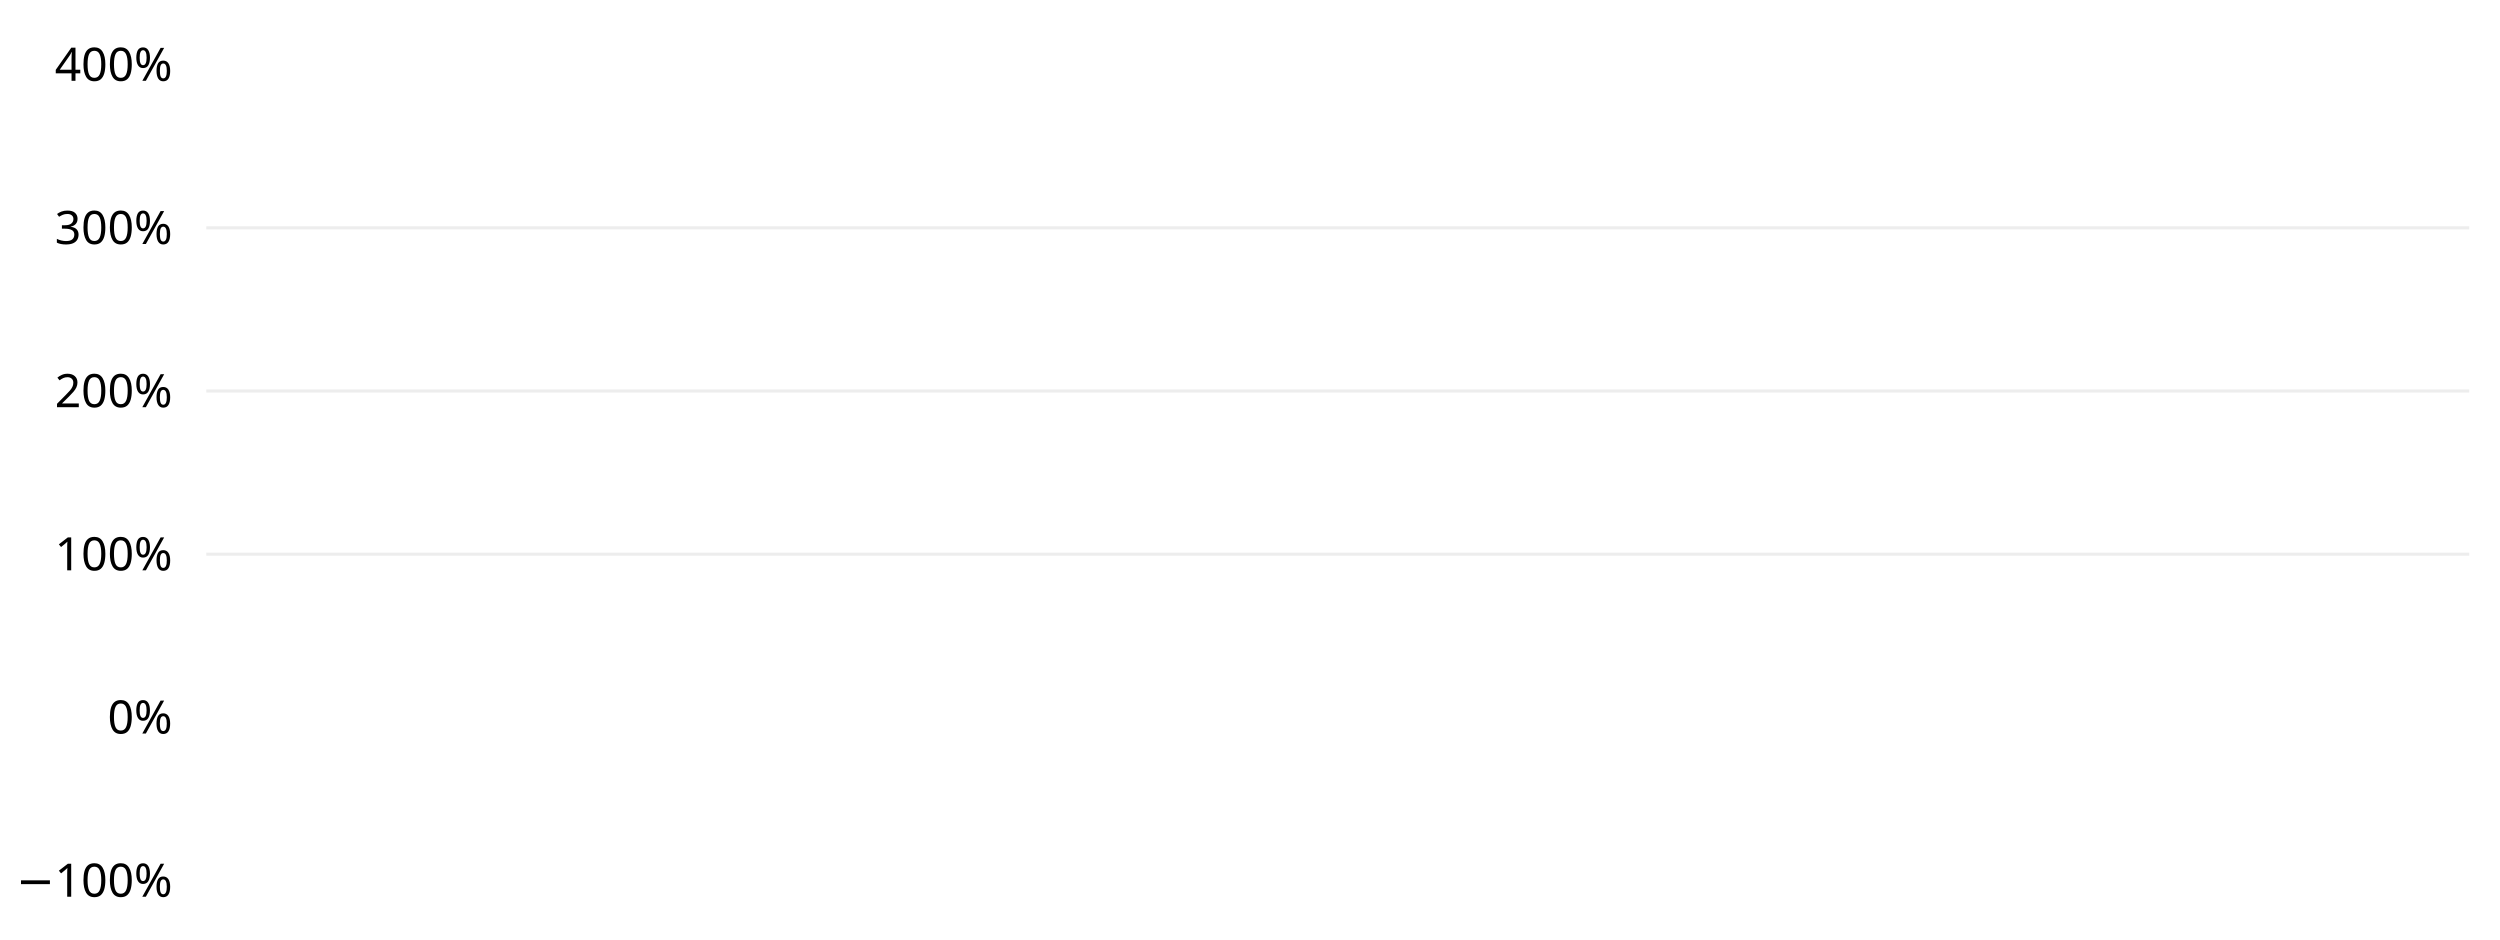
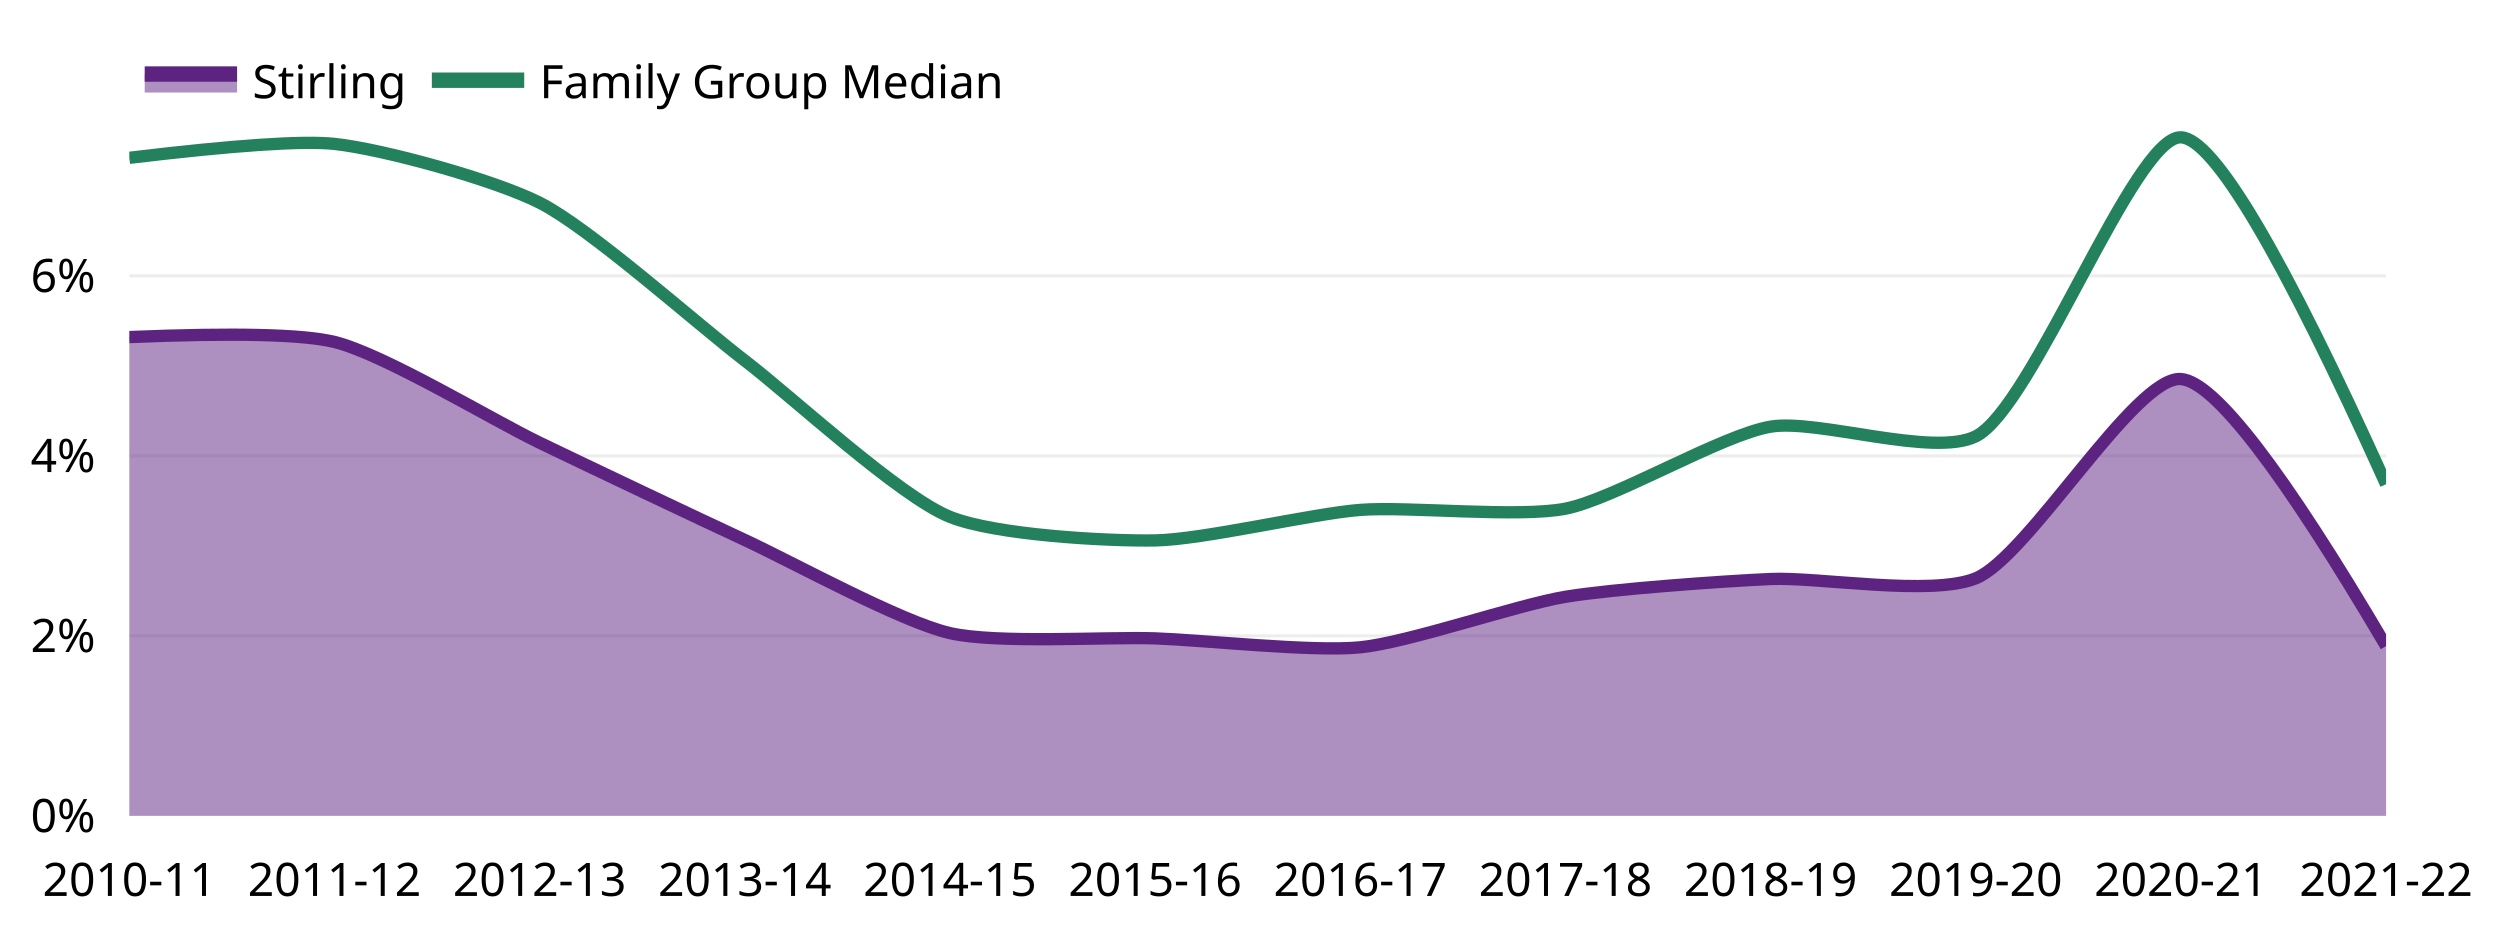
<svg xmlns="http://www.w3.org/2000/svg" class="main-svg" width="812" height="305" style="" viewBox="0 0 812 305">
  <rect x="0" y="0" width="812" height="305" style="fill: rgb(255, 255, 255); fill-opacity: 1;" />
-   <defs id="defs-f1eb33">
+   <defs id="defs-df00f4">
    <g class="clips">
-       <clipPath id="clipf1eb33xyplot" class="plotclip">
-         <rect width="735" height="265" />
-       </clipPath>
-       <clipPath class="axesclip" id="clipf1eb33x">
-         <rect x="67" y="0" width="735" height="305" />
-       </clipPath>
-       <clipPath class="axesclip" id="clipf1eb33y">
-         <rect x="0" y="21" width="812" height="265" />
-       </clipPath>
-       <clipPath class="axesclip" id="clipf1eb33xy">
-         <rect x="67" y="21" width="735" height="265" />
+       <clipPath id="clipdf00f4xyplot" class="plotclip">
+         <rect width="733" height="232" />
+       </clipPath>
+       <clipPath class="axesclip" id="clipdf00f4x">
+         <rect x="42" y="0" width="733" height="305" />
+       </clipPath>
+       <clipPath class="axesclip" id="clipdf00f4y">
+         <rect x="0" y="33" width="812" height="232" />
+       </clipPath>
+       <clipPath class="axesclip" id="clipdf00f4xy">
+         <rect x="42" y="33" width="733" height="232" />
      </clipPath>
    </g>
    <g class="gradients" />
    <g class="patterns" />
  </defs>
  <g class="bglayer">
-     <rect class="bg" x="57" y="11" width="755" height="285" style="fill: rgb(0, 0, 0); fill-opacity: 0; stroke-width: 0;" />
+     <rect class="bg" x="32" y="23" width="753" height="252" style="fill: rgb(0, 0, 0); fill-opacity: 0; stroke-width: 0;" />
  </g>
  <g class="layer-below">
    <g class="imagelayer" />
    <g class="shapelayer" />
  </g>
  <g class="cartesianlayer">
    <g class="subplot xy">
      <g class="layer-subplot">
        <g class="shapelayer" />
        <g class="imagelayer" />
      </g>
      <g class="gridlayer">
-         <g class="x" />
+         <g class="x">
+           <path class="xgrid crisp" transform="translate(108.64,0)" d="M0,33v232" style="stroke: rgb(255, 255, 255); stroke-opacity: 1; stroke-width: 1px;" />
+           <path class="xgrid crisp" transform="translate(175.27,0)" d="M0,33v232" style="stroke: rgb(255, 255, 255); stroke-opacity: 1; stroke-width: 1px;" />
+           <path class="xgrid crisp" transform="translate(241.91,0)" d="M0,33v232" style="stroke: rgb(255, 255, 255); stroke-opacity: 1; stroke-width: 1px;" />
+           <path class="xgrid crisp" transform="translate(308.55,0)" d="M0,33v232" style="stroke: rgb(255, 255, 255); stroke-opacity: 1; stroke-width: 1px;" />
+           <path class="xgrid crisp" transform="translate(375.18,0)" d="M0,33v232" style="stroke: rgb(255, 255, 255); stroke-opacity: 1; stroke-width: 1px;" />
+           <path class="xgrid crisp" transform="translate(441.82,0)" d="M0,33v232" style="stroke: rgb(255, 255, 255); stroke-opacity: 1; stroke-width: 1px;" />
+           <path class="xgrid crisp" transform="translate(508.45,0)" d="M0,33v232" style="stroke: rgb(255, 255, 255); stroke-opacity: 1; stroke-width: 1px;" />
+           <path class="xgrid crisp" transform="translate(575.09,0)" d="M0,33v232" style="stroke: rgb(255, 255, 255); stroke-opacity: 1; stroke-width: 1px;" />
+           <path class="xgrid crisp" transform="translate(641.73,0)" d="M0,33v232" style="stroke: rgb(255, 255, 255); stroke-opacity: 1; stroke-width: 1px;" />
+           <path class="xgrid crisp" transform="translate(708.36,0)" d="M0,33v232" style="stroke: rgb(255, 255, 255); stroke-opacity: 1; stroke-width: 1px;" />
+         </g>
        <g class="y">
-           <path class="ygrid crisp" transform="translate(0,180)" d="M67,0h735" style="stroke: rgb(237, 237, 237); stroke-opacity: 1; stroke-width: 1px;" />
-           <path class="ygrid crisp" transform="translate(0,127)" d="M67,0h735" style="stroke: rgb(237, 237, 237); stroke-opacity: 1; stroke-width: 1px;" />
-           <path class="ygrid crisp" transform="translate(0,74)" d="M67,0h735" style="stroke: rgb(237, 237, 237); stroke-opacity: 1; stroke-width: 1px;" />
+           <path class="ygrid crisp" transform="translate(0,206.53)" d="M42,0h733" style="stroke: rgb(237, 237, 237); stroke-opacity: 1; stroke-width: 1px;" />
+           <path class="ygrid crisp" transform="translate(0,148.07)" d="M42,0h733" style="stroke: rgb(237, 237, 237); stroke-opacity: 1; stroke-width: 1px;" />
+           <path class="ygrid crisp" transform="translate(0,89.6)" d="M42,0h733" style="stroke: rgb(237, 237, 237); stroke-opacity: 1; stroke-width: 1px;" />
        </g>
      </g>
      <g class="zerolinelayer">
-         <path class="yzl zl crisp" transform="translate(0,233)" d="M67,0h735" style="stroke: rgb(255, 255, 255); stroke-opacity: 1; stroke-width: 2px;" />
+         <path class="yzl zl crisp" transform="translate(0,265)" d="M42,0h733" style="stroke: rgb(255, 255, 255); stroke-opacity: 1; stroke-width: 2px;" />
      </g>
      <path class="xlines-below" />
      <path class="ylines-below" />
      <g class="overlines-below" />
      <g class="xaxislayer-below" />
      <g class="yaxislayer-below" />
      <g class="overaxes-below" />
-       <g class="plot" transform="translate(67,21)" clip-path="url(#clipf1eb33xyplot)" />
+       <g class="plot" transform="translate(42,33)" clip-path="url(#clipdf00f4xyplot)">
+         <g class="scatterlayer mlayer">
+           <g class="trace scatter trace1b762d" style="stroke-miterlimit: 2;">
+             <g class="fills">
+               <g>
+                 <path class="js-fill" d="M733,232L0,232L0,76.48Q51.49,74.36 66.64,78.07C82.63,81.99 117.7,103.28 133.27,110.8C148.79,118.29 184.33,135.16 199.91,142.39C215.43,149.59 250.62,168.98 266.55,172.64C281.75,176.13 317.63,173.8 333.18,174.34C348.73,174.88 384.38,178.78 399.82,177.25C415.48,175.7 450.8,163.43 466.45,160.84C481.9,158.28 517.53,155.76 533.09,155.06C548.62,154.36 585.27,160.73 599.73,154.84C616.8,147.88 651.4,89.03 666.36,90.11Q682.6,91.29 733,176.85" style="fill: rgb(93, 35, 129); fill-opacity: 0.5; stroke-width: 0;" />
+               </g>
+             </g>
+             <g class="errorbars" />
+             <g class="lines">
+               <path class="js-line" d="M0,76.48Q51.49,74.36 66.64,78.07C82.63,81.99 117.7,103.28 133.27,110.8C148.79,118.29 184.33,135.16 199.91,142.39C215.43,149.59 250.62,168.98 266.55,172.64C281.75,176.13 317.63,173.8 333.18,174.34C348.73,174.88 384.38,178.78 399.82,177.25C415.48,175.7 450.8,163.43 466.45,160.84C481.9,158.28 517.53,155.76 533.09,155.06C548.62,154.36 585.27,160.73 599.73,154.84C616.8,147.88 651.4,89.03 666.36,90.11Q682.6,91.29 733,176.85" style="vector-effect: non-scaling-stroke; fill: none; stroke: rgb(93, 35, 129); stroke-opacity: 1; stroke-width: 4px; opacity: 1;" />
+             </g>
+             <g class="points" />
+             <g class="text" />
+           </g>
+           <g class="trace scatter trace9cf17a" style="stroke-miterlimit: 2; opacity: 1;">
+             <g class="fills" />
+             <g class="errorbars" />
+             <g class="lines">
+               <path class="js-line" d="M0,18.26Q51.23,12.11 66.64,13.74C82.33,15.41 118.4,25.33 133.27,32.84C149.64,41.11 184.35,72.2 199.91,84.12C215.44,96.01 250.04,128.23 266.55,134.88C281.33,140.83 317.65,142.79 333.18,142.53C348.75,142.27 384.23,133.81 399.82,132.61C415.33,131.42 451.18,135.21 466.45,132.22C482.3,129.12 517.25,108.24 533.09,105.58C548.37,103.01 585.83,115.63 599.73,108.72C618.19,99.54 651.2,11.09 666.36,11.6Q682.34,12.14 733,124.28" style="vector-effect: non-scaling-stroke; fill: none; stroke: rgb(35, 129, 93); stroke-opacity: 1; stroke-width: 4px; opacity: 1;" />
+             </g>
+             <g class="points" />
+             <g class="text" />
+           </g>
+         </g>
+       </g>
      <g class="overplot" />
      <path class="xlines-above crisp" d="M0,0" style="fill: none;" />
      <path class="ylines-above crisp" d="M0,0" style="fill: none;" />
      <g class="overlines-above" />
      <g class="xaxislayer-above">
        <g class="xtick">
-           <text text-anchor="middle" x="0" y="312" transform="translate(67,0)" style="font-family: 'Segoe UI Semibold'; font-size: 15px; fill: rgb(0, 0, 0); fill-opacity: 1; white-space: pre; opacity: 1;" />
+           <text text-anchor="middle" x="0" y="291" transform="translate(42,0)" style="font-family: 'Segoe UI Semibold'; font-size: 15px; fill: rgb(0, 0, 0); fill-opacity: 1; white-space: pre; opacity: 1;">2010-11</text>
+         </g>
+         <g class="xtick">
+           <text text-anchor="middle" x="0" y="291" transform="translate(108.64,0)" style="font-family: 'Segoe UI Semibold'; font-size: 15px; fill: rgb(0, 0, 0); fill-opacity: 1; white-space: pre; opacity: 1;">2011-12</text>
+         </g>
+         <g class="xtick">
+           <text text-anchor="middle" x="0" y="291" transform="translate(175.27,0)" style="font-family: 'Segoe UI Semibold'; font-size: 15px; fill: rgb(0, 0, 0); fill-opacity: 1; white-space: pre; opacity: 1;">2012-13</text>
+         </g>
+         <g class="xtick">
+           <text text-anchor="middle" x="0" y="291" transform="translate(241.91,0)" style="font-family: 'Segoe UI Semibold'; font-size: 15px; fill: rgb(0, 0, 0); fill-opacity: 1; white-space: pre; opacity: 1;">2013-14</text>
+         </g>
+         <g class="xtick">
+           <text text-anchor="middle" x="0" y="291" transform="translate(308.55,0)" style="font-family: 'Segoe UI Semibold'; font-size: 15px; fill: rgb(0, 0, 0); fill-opacity: 1; white-space: pre; opacity: 1;">2014-15</text>
+         </g>
+         <g class="xtick">
+           <text text-anchor="middle" x="0" y="291" transform="translate(375.18,0)" style="font-family: 'Segoe UI Semibold'; font-size: 15px; fill: rgb(0, 0, 0); fill-opacity: 1; white-space: pre; opacity: 1;">2015-16</text>
+         </g>
+         <g class="xtick">
+           <text text-anchor="middle" x="0" y="291" transform="translate(441.82,0)" style="font-family: 'Segoe UI Semibold'; font-size: 15px; fill: rgb(0, 0, 0); fill-opacity: 1; white-space: pre; opacity: 1;">2016-17</text>
+         </g>
+         <g class="xtick">
+           <text text-anchor="middle" x="0" y="291" transform="translate(508.45,0)" style="font-family: 'Segoe UI Semibold'; font-size: 15px; fill: rgb(0, 0, 0); fill-opacity: 1; white-space: pre; opacity: 1;">2017-18</text>
+         </g>
+         <g class="xtick">
+           <text text-anchor="middle" x="0" y="291" transform="translate(575.09,0)" style="font-family: 'Segoe UI Semibold'; font-size: 15px; fill: rgb(0, 0, 0); fill-opacity: 1; white-space: pre; opacity: 1;">2018-19</text>
+         </g>
+         <g class="xtick">
+           <text text-anchor="middle" x="0" y="291" transform="translate(641.73,0)" style="font-family: 'Segoe UI Semibold'; font-size: 15px; fill: rgb(0, 0, 0); fill-opacity: 1; white-space: pre; opacity: 1;">2019-20</text>
+         </g>
+         <g class="xtick">
+           <text text-anchor="middle" x="0" y="291" transform="translate(708.36,0)" style="font-family: 'Segoe UI Semibold'; font-size: 15px; fill: rgb(0, 0, 0); fill-opacity: 1; white-space: pre; opacity: 1;">2020-21</text>
+         </g>
+         <g class="xtick">
+           <text text-anchor="middle" x="0" y="291" transform="translate(775,0)" style="font-family: 'Segoe UI Semibold'; font-size: 15px; fill: rgb(0, 0, 0); fill-opacity: 1; white-space: pre; opacity: 1;">2021-22</text>
        </g>
      </g>
      <g class="yaxislayer-above">
        <g class="ytick">
-           <text text-anchor="end" x="56" y="5.25" transform="translate(0,286)" style="font-family: 'Segoe UI Semibold'; font-size: 15px; fill: rgb(0, 0, 0); fill-opacity: 1; white-space: pre; opacity: 1;">−100%</text>
-         </g>
-         <g class="ytick">
-           <text text-anchor="end" x="56" y="5.25" style="font-family: 'Segoe UI Semibold'; font-size: 15px; fill: rgb(0, 0, 0); fill-opacity: 1; white-space: pre; opacity: 1;" transform="translate(0,233)">0%</text>
-         </g>
-         <g class="ytick">
-           <text text-anchor="end" x="56" y="5.25" style="font-family: 'Segoe UI Semibold'; font-size: 15px; fill: rgb(0, 0, 0); fill-opacity: 1; white-space: pre; opacity: 1;" transform="translate(0,180)">100%</text>
-         </g>
-         <g class="ytick">
-           <text text-anchor="end" x="56" y="5.25" style="font-family: 'Segoe UI Semibold'; font-size: 15px; fill: rgb(0, 0, 0); fill-opacity: 1; white-space: pre; opacity: 1;" transform="translate(0,127)">200%</text>
-         </g>
-         <g class="ytick">
-           <text text-anchor="end" x="56" y="5.25" style="font-family: 'Segoe UI Semibold'; font-size: 15px; fill: rgb(0, 0, 0); fill-opacity: 1; white-space: pre; opacity: 1;" transform="translate(0,74)">300%</text>
-         </g>
-         <g class="ytick">
-           <text text-anchor="end" x="56" y="5.25" style="font-family: 'Segoe UI Semibold'; font-size: 15px; fill: rgb(0, 0, 0); fill-opacity: 1; white-space: pre; opacity: 1;" transform="translate(0,21)">400%</text>
+           <text text-anchor="end" x="31" y="5.25" transform="translate(0,265)" style="font-family: 'Segoe UI Semibold'; font-size: 15px; fill: rgb(0, 0, 0); fill-opacity: 1; white-space: pre; opacity: 1;">0%</text>
+         </g>
+         <g class="ytick">
+           <text text-anchor="end" x="31" y="5.25" style="font-family: 'Segoe UI Semibold'; font-size: 15px; fill: rgb(0, 0, 0); fill-opacity: 1; white-space: pre; opacity: 1;" transform="translate(0,206.53)">2%</text>
+         </g>
+         <g class="ytick">
+           <text text-anchor="end" x="31" y="5.25" style="font-family: 'Segoe UI Semibold'; font-size: 15px; fill: rgb(0, 0, 0); fill-opacity: 1; white-space: pre; opacity: 1;" transform="translate(0,148.07)">4%</text>
+         </g>
+         <g class="ytick">
+           <text text-anchor="end" x="31" y="5.25" style="font-family: 'Segoe UI Semibold'; font-size: 15px; fill: rgb(0, 0, 0); fill-opacity: 1; white-space: pre; opacity: 1;" transform="translate(0,89.6)">6%</text>
        </g>
      </g>
      <g class="overaxes-above" />
    </g>
  </g>
  <g class="polarlayer" />
  <g class="smithlayer" />
  <g class="ternarylayer" />
  <g class="geolayer" />
  <g class="funnelarealayer" />
  <g class="pielayer" />
  <g class="iciclelayer" />
  <g class="treemaplayer" />
  <g class="sunburstlayer" />
  <g class="glimages" />
-   <defs id="topdefs-f1eb33">
+   <defs id="topdefs-df00f4">
    <g class="clips" />
+     <clipPath id="legenddf00f4">
+       <rect width="285" height="33" x="0" y="0" />
+     </clipPath>
  </defs>
  <g class="layer-above">
    <g class="imagelayer" />
    <g class="shapelayer" />
  </g>
  <g class="infolayer">
+     <g class="legend" pointer-events="all" transform="translate(42,9.8)">
+       <rect class="bg" shape-rendering="crispEdges" width="285" height="33" x="0" y="0" style="stroke: rgb(68, 68, 68); stroke-opacity: 1; fill: rgb(0, 0, 0); fill-opacity: 0; stroke-width: 0px;" />
+       <g class="scrollbox" transform="" clip-path="url(#legenddf00f4)">
+         <g class="groups">
+           <g class="traces" transform="translate(0,16.25)" style="opacity: 1;">
+             <text class="legendtext" text-anchor="start" x="40" y="5.85" style="font-family: 'Segoe UI Semibold'; font-size: 15px; fill: rgb(0, 0, 0); fill-opacity: 1; white-space: pre;">Stirling</text>
+             <g class="layers">
+               <g class="legendfill">
+                 <path class="js-fill" d="M5,-2h30v6h-30z" style="stroke-width: 0; fill: rgb(93, 35, 129); fill-opacity: 0.5;" />
+               </g>
+               <g class="legendlines">
+                 <path class="js-line" d="M5,-2h30" style="fill: none; stroke: rgb(93, 35, 129); stroke-opacity: 1; stroke-width: 5px;" />
+               </g>
+               <g class="legendsymbols">
+                 <g class="legendpoints" />
+               </g>
+             </g>
+             <rect class="legendtoggle" x="0" y="-11.25" width="90.766" height="22.5" style="fill: rgb(0, 0, 0); fill-opacity: 0;" />
+           </g>
+           <g class="traces" transform="translate(93.26562,16.25)" style="opacity: 1;">
+             <text class="legendtext" text-anchor="start" x="40" y="5.85" style="font-family: 'Segoe UI Semibold'; font-size: 15px; fill: rgb(0, 0, 0); fill-opacity: 1; white-space: pre;">Family Group Median</text>
+             <g class="layers" style="opacity: 1;">
+               <g class="legendfill" />
+               <g class="legendlines">
+                 <path class="js-line" d="M5,0h30" style="fill: none; stroke: rgb(35, 129, 93); stroke-opacity: 1; stroke-width: 5px;" />
+               </g>
+               <g class="legendsymbols">
+                 <g class="legendpoints" />
+               </g>
+             </g>
+             <rect class="legendtoggle" x="0" y="-11.25" width="188.609" height="22.5" style="fill: rgb(0, 0, 0); fill-opacity: 0;" />
+           </g>
+         </g>
+       </g>
+       <rect class="scrollbar" rx="20" ry="3" width="0" height="0" x="0" y="0" style="fill: rgb(128, 139, 164); fill-opacity: 1;" />
+     </g>
    <g class="g-gtitle" />
    <g class="g-xtitle" />
    <g class="g-ytitle" />
  </g>
</svg>
